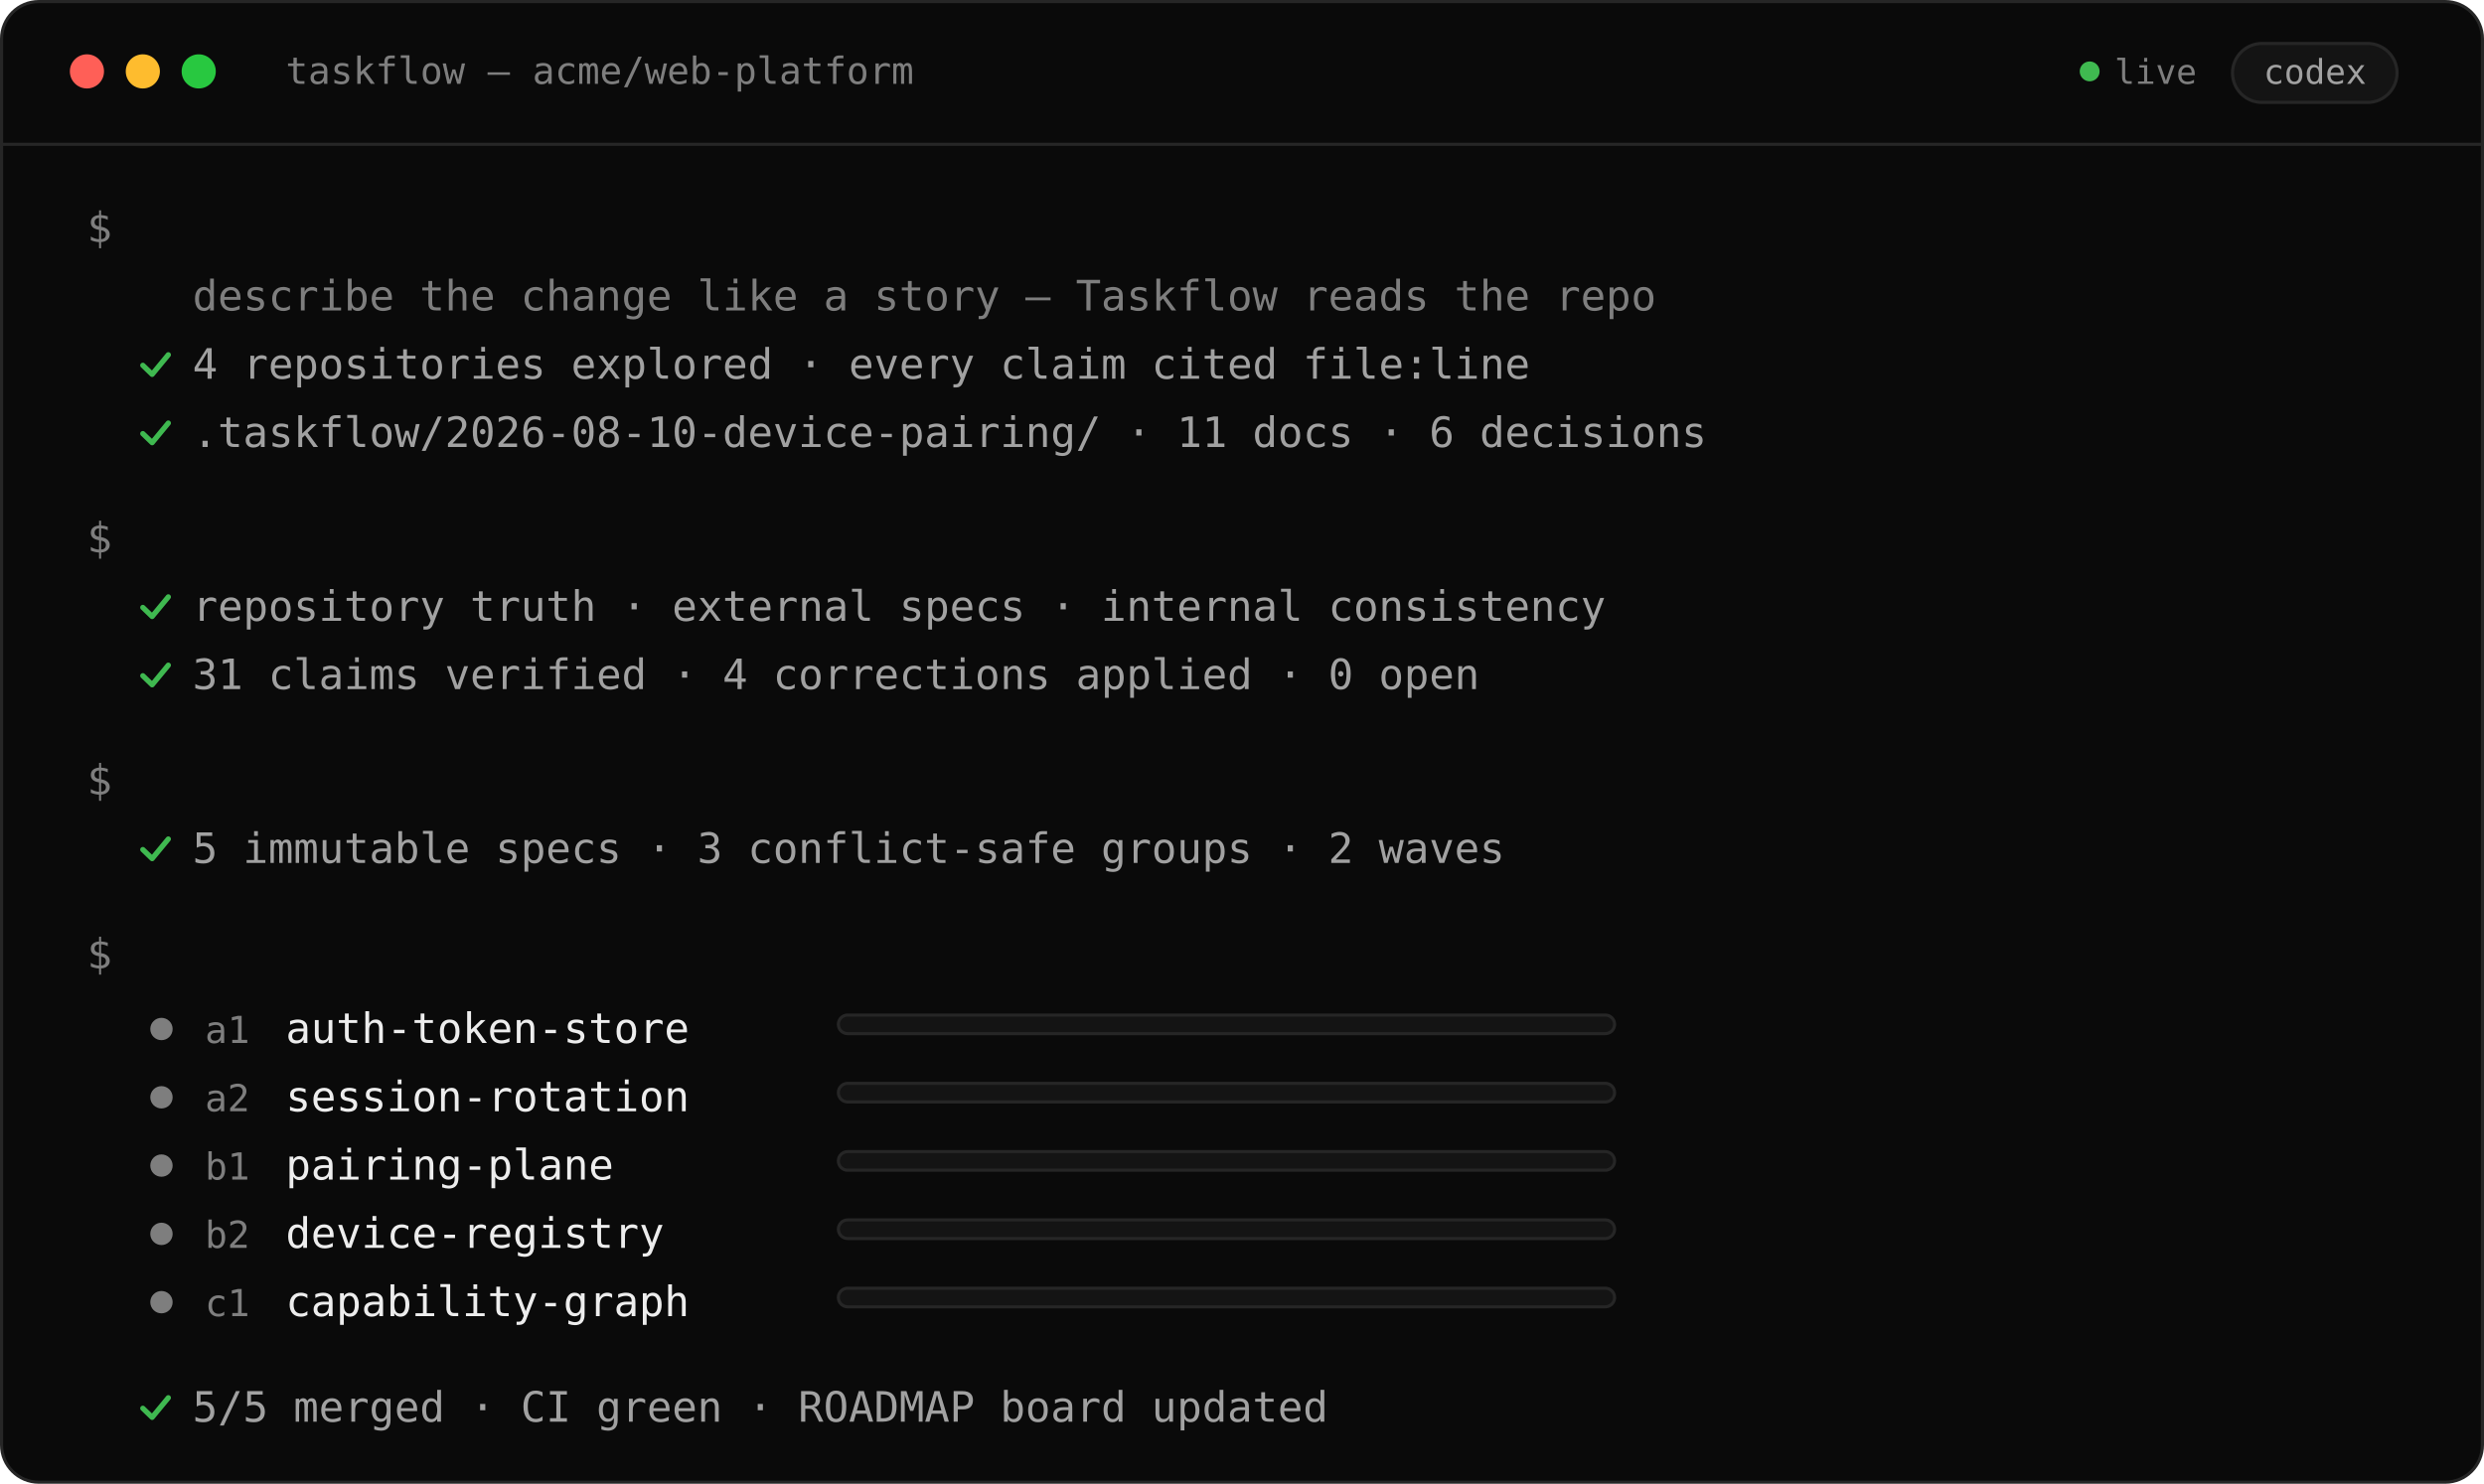
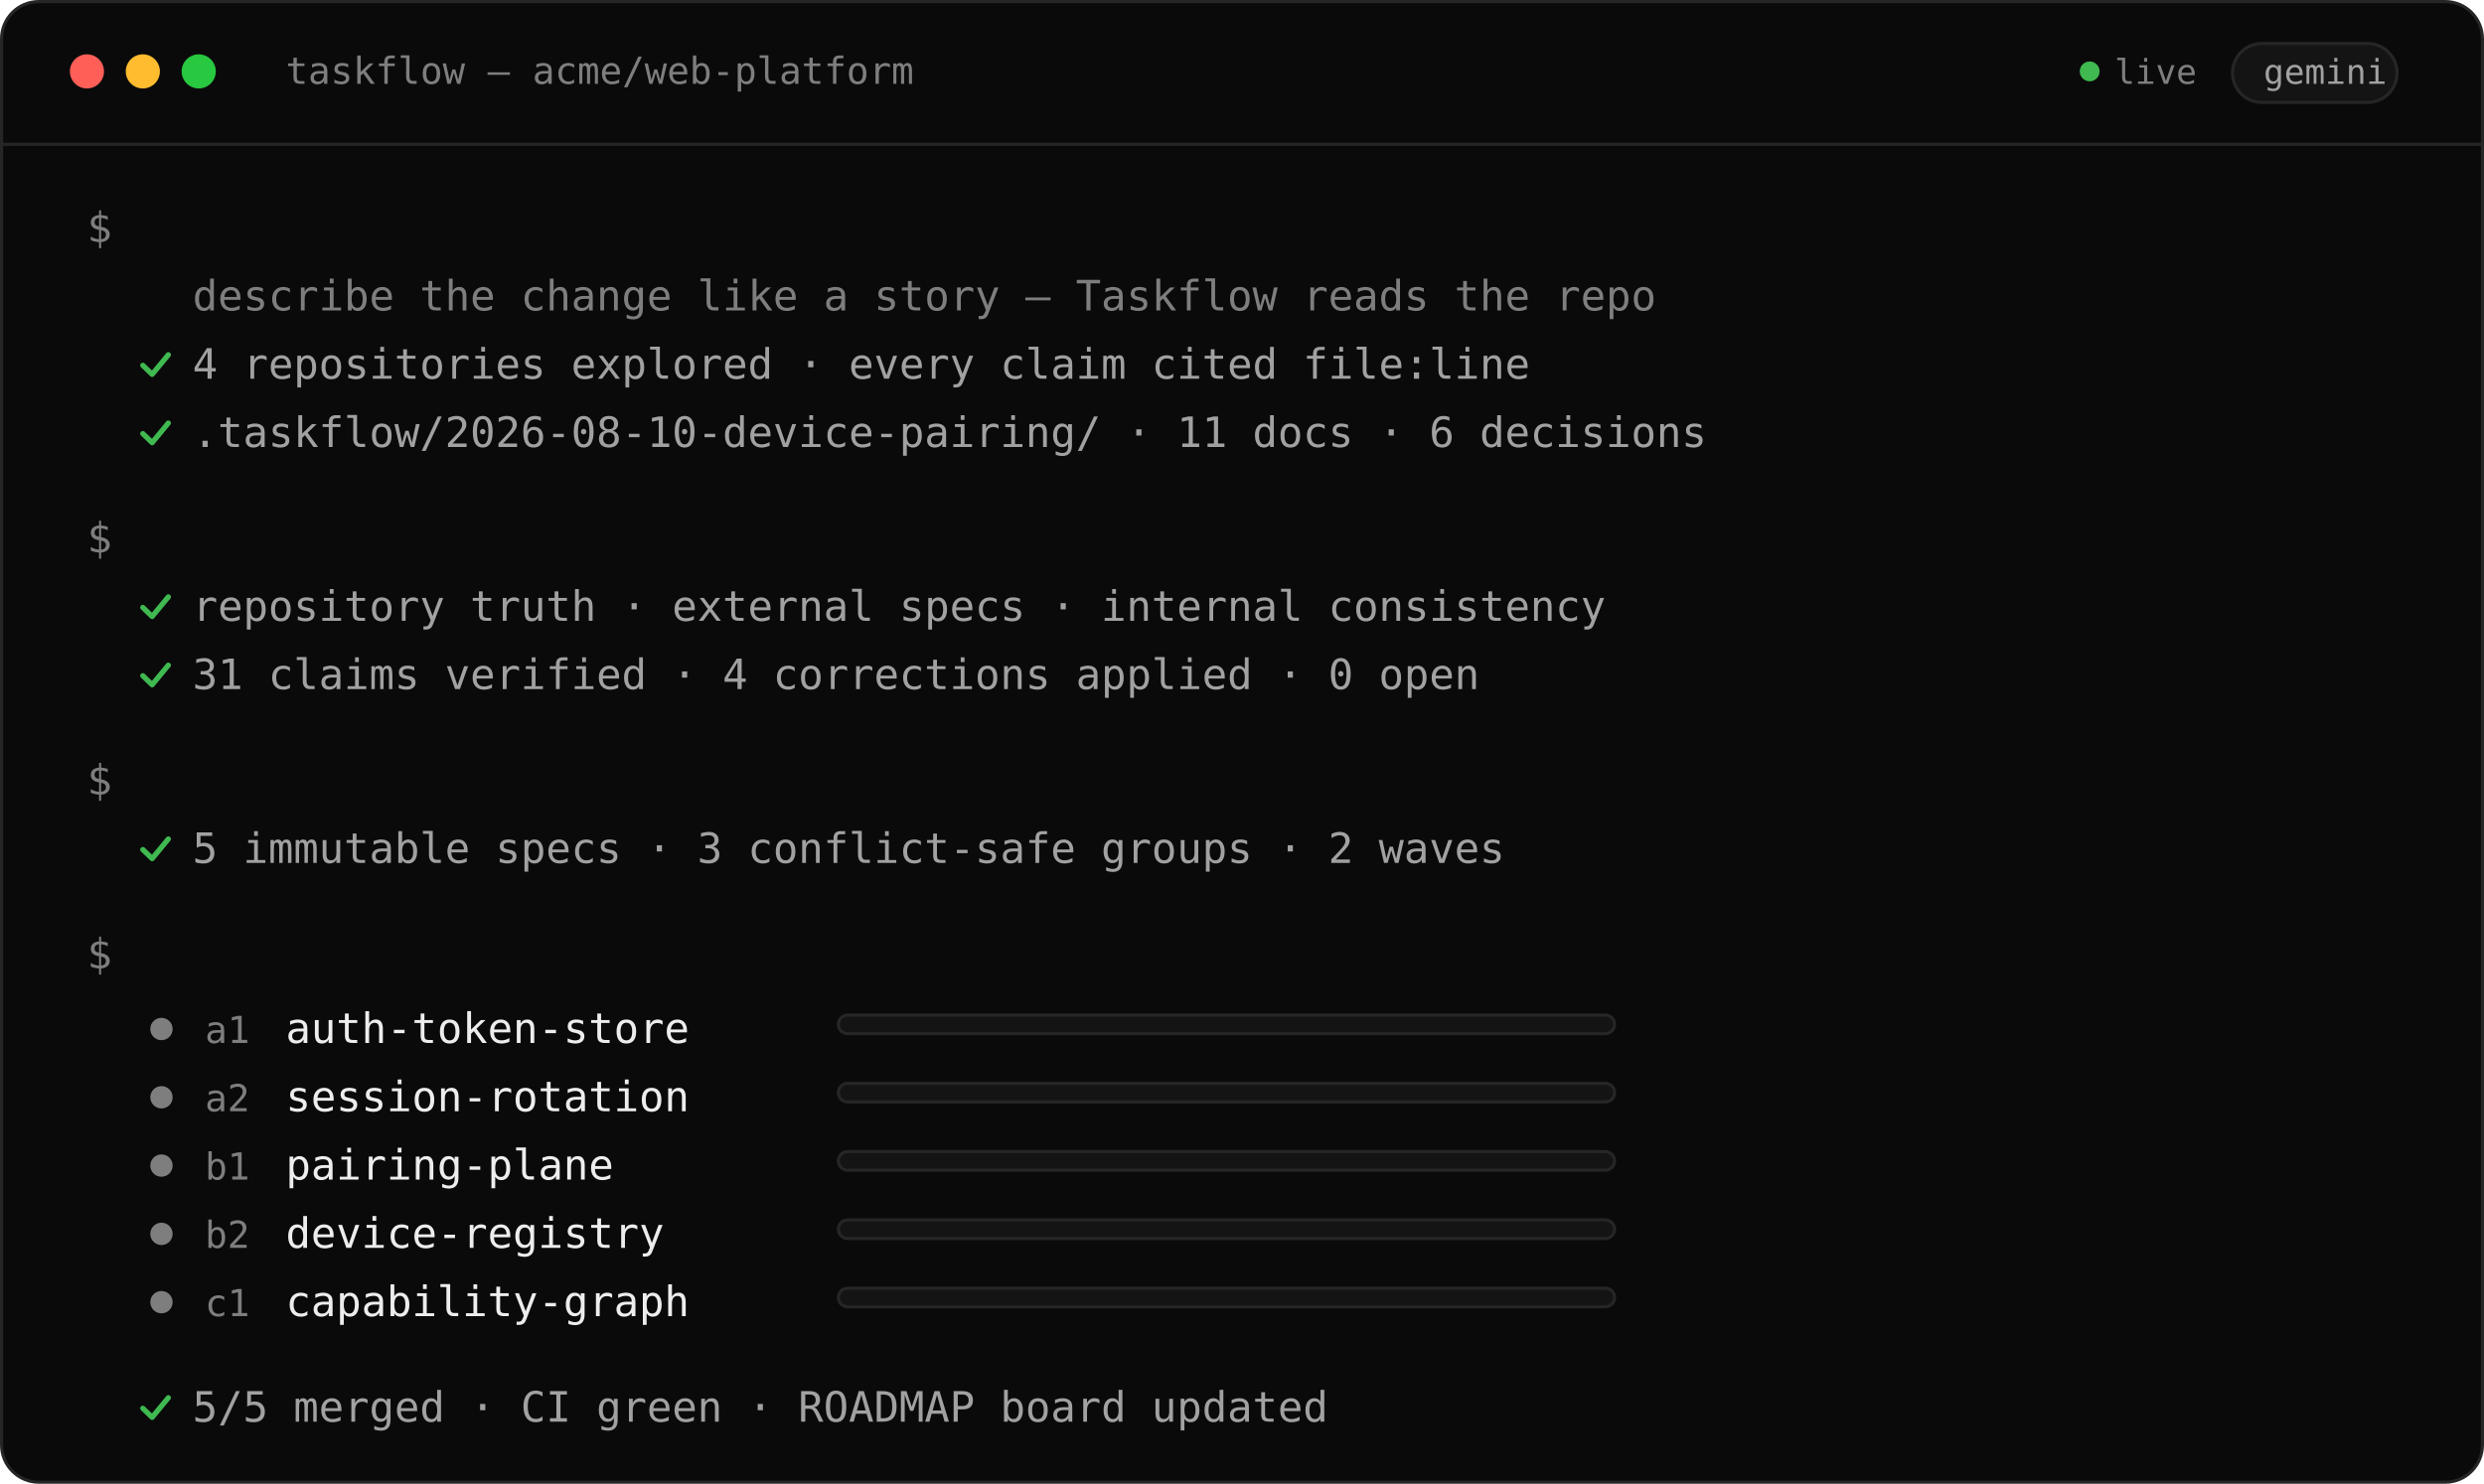
<svg xmlns="http://www.w3.org/2000/svg" width="800" height="478" viewBox="0 0 800 478" font-family="ui-monospace,SFMono-Regular,'SF Mono',Menlo,Consolas,'DejaVu Sans Mono',monospace" role="img" aria-label="Terminal recording of the four Taskflow stages. /taskflow-plan device-pairing explores the repositories and writes eleven planning documents; /taskflow-review device-pairing verifies thirty-one claims and applies four corrections; /taskflow-tasks device-pairing writes five immutable task specs in three conflict-safe groups; /taskflow-execute device-pairing --parallel=4 --review=high runs them in parallel until all five are merged with CI green.">
  <defs>
    <clipPath id="t0">
      <rect x="43.2" y="64.5" height="20.25" width="0">
        <animate attributeName="width" dur="28.5s" repeatCount="indefinite" calcMode="discrete" keyTimes="0;0.018;0.019;0.021;0.023;0.024;0.026;0.028;0.029;0.031;0.033;0.034;0.036;0.038;0.04;0.041;0.043;0.045;0.046;0.048;0.05;0.051;0.053;0.055;0.057;0.058;0.06;0.062;0.063;0.065;0.067;1" values="0;0;10.1;18.2;26.3;34.4;42.5;50.6;58.7;66.8;74.9;83;91.1;99.2;107.3;115.4;123.5;131.6;139.7;147.8;155.9;164;172.1;180.2;188.3;196.4;204.5;212.6;220.7;228.8;236.9;236.9" />
      </rect>
    </clipPath>
    <clipPath id="t1">
      <rect x="43.2" y="164.5" height="20.25" width="0">
        <animate attributeName="width" dur="28.5s" repeatCount="indefinite" calcMode="discrete" keyTimes="0;0.147;0.149;0.15;0.152;0.153;0.155;0.156;0.158;0.159;0.161;0.162;0.164;0.165;0.167;0.168;0.169;0.171;0.172;0.174;0.175;0.177;0.178;0.18;0.181;0.183;0.184;0.186;0.187;0.189;0.19;0.192;0.193;1" values="0;0;10.1;18.2;26.3;34.4;42.5;50.6;58.7;66.8;74.9;83;91.1;99.2;107.3;115.4;123.5;131.6;139.7;147.8;155.9;164;172.1;180.2;188.3;196.4;204.5;212.6;220.7;228.8;236.9;245;253.1;253.1" />
      </rect>
    </clipPath>
    <clipPath id="t2">
      <rect x="43.2" y="242.5" height="20.25" width="0">
        <animate attributeName="width" dur="28.5s" repeatCount="indefinite" calcMode="discrete" keyTimes="0;0.253;0.254;0.255;0.257;0.258;0.26;0.261;0.262;0.264;0.265;0.267;0.268;0.269;0.271;0.272;0.274;0.275;0.276;0.278;0.279;0.281;0.282;0.284;0.285;0.286;0.288;0.289;0.291;0.292;0.293;0.295;1" values="0;0;10.1;18.2;26.3;34.4;42.5;50.6;58.7;66.8;74.9;83;91.1;99.2;107.3;115.4;123.5;131.6;139.7;147.8;155.9;164;172.1;180.2;188.3;196.4;204.5;212.6;220.7;228.8;236.9;245;245" />
      </rect>
    </clipPath>
    <clipPath id="t3">
      <rect x="43.2" y="298.5" height="20.25" width="0">
        <animate attributeName="width" dur="28.5s" repeatCount="indefinite" calcMode="discrete" keyTimes="0;0.33;0.331;0.332;0.333;0.334;0.335;0.337;0.338;0.339;0.34;0.341;0.342;0.343;0.345;0.346;0.347;0.348;0.349;0.35;0.351;0.352;0.354;0.355;0.356;0.357;0.358;0.359;0.36;0.361;0.363;0.364;0.365;0.366;0.367;0.368;0.369;0.37;0.372;0.373;0.374;0.375;0.376;0.377;0.378;0.38;0.381;0.382;0.383;0.384;0.385;0.386;0.387;0.389;0.39;0.391;0.392;0.393;0.394;0.395;0.396;1" values="0;0;10.1;18.2;26.3;34.4;42.5;50.6;58.7;66.8;74.9;83;91.1;99.2;107.3;115.4;123.5;131.6;139.7;147.8;155.9;164;172.1;180.2;188.3;196.4;204.5;212.6;220.7;228.8;236.9;245;253.1;261.2;269.3;277.4;285.5;293.6;301.7;309.8;317.9;326;334.1;342.2;350.3;358.4;366.5;374.6;382.7;390.8;398.9;407;415.1;423.2;431.3;439.4;447.5;455.6;463.7;471.8;479.9;479.9" />
      </rect>
    </clipPath>
  </defs>
  <rect x="0.5" y="0.5" width="799" height="477" rx="12" fill="#0a0a0a" stroke="#262626" />
  <path d="M0.5 46.5 H799.5" stroke="#262626" />
  <circle cx="28" cy="23" r="5.5" fill="#ff5f57" />
  <circle cx="46" cy="23" r="5.5" fill="#febc2e" />
  <circle cx="64" cy="23" r="5.5" fill="#28c840" />
  <text x="92" y="27" fill="#7e7e7e" font-size="12" font-weight="400" textLength="201.6" lengthAdjust="spacingAndGlyphs">taskflow — acme/web-platform</text>
  <rect x="719" y="14" width="53" height="19" rx="9.5" fill="#141414" stroke="#262626" />
-   <text x="729" y="27" fill="#a1a1a1" font-size="11" font-weight="400" textLength="33" lengthAdjust="spacingAndGlyphs">codex</text>
+   <text x="729" y="27" fill="#a1a1a1" font-size="11" font-weight="400" textLength="33" lengthAdjust="spacingAndGlyphs">gemini</text>
  <circle cx="673" cy="23" r="3.2" fill="#3fb950">
    <animate attributeName="opacity" values="1;0.3;1" dur="1.8s" repeatCount="indefinite" />
  </circle>
  <text x="681" y="27" fill="#7e7e7e" font-size="11" font-weight="400" textLength="26.4" lengthAdjust="spacingAndGlyphs">live</text>
  <g>
    <animate attributeName="opacity" dur="28.5s" repeatCount="indefinite" keyTimes="0;0.014;0.024;0.947;0.972;1" values="0;0;1;1;0;0" />
    <text x="28" y="78" fill="#7e7e7e" font-size="13.5" font-weight="400" textLength="8.1" lengthAdjust="spacingAndGlyphs">$</text>
    <g clip-path="url(#t0)">
      <text x="44.2" y="78" fill="#ededed" font-size="13.5" font-weight="500" textLength="234.9" lengthAdjust="spacingAndGlyphs">/taskflow-plan device-pairing</text>
    </g>
  </g>
  <rect y="66" width="8.1" height="14.5" fill="#ededed" opacity="0" x="44.2">
    <animate attributeName="x" dur="28.5s" repeatCount="indefinite" calcMode="discrete" keyTimes="0;0.018;0.019;0.021;0.023;0.024;0.026;0.028;0.029;0.031;0.033;0.034;0.036;0.038;0.04;0.041;0.043;0.045;0.046;0.048;0.05;0.051;0.053;0.055;0.057;0.058;0.06;0.062;0.063;0.065;0.067;1" values="44.2;44.2;52.3;60.4;68.5;76.6;84.7;92.8;100.9;109;117.1;125.2;133.3;141.4;149.5;157.6;165.7;173.8;181.9;190;198.1;206.2;214.3;222.4;230.5;238.6;246.7;254.8;262.9;271;279.1;279.1" />
    <animate attributeName="opacity" dur="28.5s" repeatCount="indefinite" keyTimes="0;0.016;0.018;0.082;0.084;1" values="0;0;0.85;0.85;0;0" />
  </rect>
  <g>
    <animate attributeName="opacity" dur="28.5s" repeatCount="indefinite" keyTimes="0;0.075;0.085;0.947;0.972;1" values="0;0;1;1;0;0" />
    <text x="62" y="100" fill="#7e7e7e" font-size="13.5" font-weight="400" textLength="469.8" lengthAdjust="spacingAndGlyphs">describe the change like a story — Taskflow reads the repo</text>
  </g>
  <g>
    <animate attributeName="opacity" dur="28.5s" repeatCount="indefinite" keyTimes="0;0.096;0.106;0.947;0.972;1" values="0;0;1;1;0;0" />
    <path transform="translate(46,113.4)" d="M0 4.3 L3 7.2 L8.2 0.9" fill="none" stroke="#3fb950" stroke-width="1.7" stroke-linecap="round" stroke-linejoin="round" />
    <text x="62" y="122" fill="#a1a1a1" font-size="13.5" font-weight="400" textLength="429.3" lengthAdjust="spacingAndGlyphs">4 repositories explored · every claim cited file:line</text>
  </g>
  <g>
    <animate attributeName="opacity" dur="28.5s" repeatCount="indefinite" keyTimes="0;0.118;0.127;0.947;0.972;1" values="0;0;1;1;0;0" />
    <path transform="translate(46,135.4)" d="M0 4.3 L3 7.2 L8.2 0.9" fill="none" stroke="#3fb950" stroke-width="1.7" stroke-linecap="round" stroke-linejoin="round" />
    <text x="62" y="144" fill="#a1a1a1" font-size="13.5" font-weight="400" textLength="486" lengthAdjust="spacingAndGlyphs">.taskflow/2026-08-10-device-pairing/ · 11 docs · 6 decisions</text>
  </g>
  <g>
    <animate attributeName="opacity" dur="28.5s" repeatCount="indefinite" keyTimes="0;0.144;0.154;0.947;0.972;1" values="0;0;1;1;0;0" />
    <text x="28" y="178" fill="#7e7e7e" font-size="13.5" font-weight="400" textLength="8.1" lengthAdjust="spacingAndGlyphs">$</text>
    <g clip-path="url(#t1)">
      <text x="44.2" y="178" fill="#ededed" font-size="13.5" font-weight="500" textLength="251.1" lengthAdjust="spacingAndGlyphs">/taskflow-review device-pairing</text>
    </g>
  </g>
  <rect y="166" width="8.1" height="14.5" fill="#ededed" opacity="0" x="44.2">
    <animate attributeName="x" dur="28.5s" repeatCount="indefinite" calcMode="discrete" keyTimes="0;0.147;0.149;0.15;0.152;0.153;0.155;0.156;0.158;0.159;0.161;0.162;0.164;0.165;0.167;0.168;0.169;0.171;0.172;0.174;0.175;0.177;0.178;0.18;0.181;0.183;0.184;0.186;0.187;0.189;0.19;0.192;0.193;1" values="44.2;44.2;52.3;60.4;68.5;76.6;84.7;92.8;100.9;109;117.1;125.2;133.3;141.4;149.5;157.6;165.7;173.8;181.9;190;198.1;206.2;214.3;222.4;230.5;238.6;246.7;254.8;262.9;271;279.1;287.2;295.3;295.3" />
    <animate attributeName="opacity" dur="28.5s" repeatCount="indefinite" keyTimes="0;0.146;0.147;0.209;0.211;1" values="0;0;0.85;0.85;0;0" />
  </rect>
  <g>
    <animate attributeName="opacity" dur="28.5s" repeatCount="indefinite" keyTimes="0;0.204;0.213;0.947;0.972;1" values="0;0;1;1;0;0" />
    <path transform="translate(46,191.4)" d="M0 4.3 L3 7.2 L8.2 0.9" fill="none" stroke="#3fb950" stroke-width="1.7" stroke-linecap="round" stroke-linejoin="round" />
    <text x="62" y="200" fill="#a1a1a1" font-size="13.5" font-weight="400" textLength="453.6" lengthAdjust="spacingAndGlyphs">repository truth · external specs · internal consistency</text>
  </g>
  <g>
    <animate attributeName="opacity" dur="28.5s" repeatCount="indefinite" keyTimes="0;0.225;0.234;0.947;0.972;1" values="0;0;1;1;0;0" />
    <path transform="translate(46,213.4)" d="M0 4.3 L3 7.2 L8.2 0.9" fill="none" stroke="#3fb950" stroke-width="1.7" stroke-linecap="round" stroke-linejoin="round" />
    <text x="62" y="222" fill="#a1a1a1" font-size="13.5" font-weight="400" textLength="413.1" lengthAdjust="spacingAndGlyphs">31 claims verified · 4 corrections applied · 0 open</text>
  </g>
  <g>
    <animate attributeName="opacity" dur="28.5s" repeatCount="indefinite" keyTimes="0;0.249;0.259;0.947;0.972;1" values="0;0;1;1;0;0" />
    <text x="28" y="256" fill="#7e7e7e" font-size="13.5" font-weight="400" textLength="8.1" lengthAdjust="spacingAndGlyphs">$</text>
    <g clip-path="url(#t2)">
      <text x="44.2" y="256" fill="#ededed" font-size="13.5" font-weight="500" textLength="243" lengthAdjust="spacingAndGlyphs">/taskflow-tasks device-pairing</text>
    </g>
  </g>
  <rect y="244" width="8.1" height="14.5" fill="#ededed" opacity="0" x="44.2">
    <animate attributeName="x" dur="28.5s" repeatCount="indefinite" calcMode="discrete" keyTimes="0;0.253;0.254;0.255;0.257;0.258;0.26;0.261;0.262;0.264;0.265;0.267;0.268;0.269;0.271;0.272;0.274;0.275;0.276;0.278;0.279;0.281;0.282;0.284;0.285;0.286;0.288;0.289;0.291;0.292;0.293;0.295;1" values="44.2;44.2;52.3;60.4;68.5;76.6;84.7;92.8;100.9;109;117.1;125.2;133.3;141.4;149.5;157.6;165.7;173.8;181.9;190;198.1;206.2;214.3;222.4;230.5;238.6;246.7;254.8;262.9;271;279.1;287.2;287.2" />
    <animate attributeName="opacity" dur="28.5s" repeatCount="indefinite" keyTimes="0;0.251;0.253;0.311;0.312;1" values="0;0;0.85;0.85;0;0" />
  </rect>
  <g>
    <animate attributeName="opacity" dur="28.5s" repeatCount="indefinite" keyTimes="0;0.307;0.317;0.947;0.972;1" values="0;0;1;1;0;0" />
    <path transform="translate(46,269.4)" d="M0 4.3 L3 7.2 L8.2 0.9" fill="none" stroke="#3fb950" stroke-width="1.7" stroke-linecap="round" stroke-linejoin="round" />
    <text x="62" y="278" fill="#a1a1a1" font-size="13.5" font-weight="400" textLength="421.2" lengthAdjust="spacingAndGlyphs">5 immutable specs · 3 conflict-safe groups · 2 waves</text>
  </g>
  <g>
    <animate attributeName="opacity" dur="28.5s" repeatCount="indefinite" keyTimes="0;0.326;0.336;0.947;0.972;1" values="0;0;1;1;0;0" />
    <text x="28" y="312" fill="#7e7e7e" font-size="13.5" font-weight="400" textLength="8.1" lengthAdjust="spacingAndGlyphs">$</text>
    <g clip-path="url(#t3)">
      <text x="44.2" y="312" fill="#ededed" font-size="13.5" font-weight="500" textLength="477.9" lengthAdjust="spacingAndGlyphs">/taskflow-execute device-pairing --parallel=4 --review=high</text>
    </g>
  </g>
  <rect y="300" width="8.1" height="14.5" fill="#ededed" opacity="0" x="44.2">
    <animate attributeName="x" dur="28.5s" repeatCount="indefinite" calcMode="discrete" keyTimes="0;0.33;0.331;0.332;0.333;0.334;0.335;0.337;0.338;0.339;0.34;0.341;0.342;0.343;0.345;0.346;0.347;0.348;0.349;0.35;0.351;0.352;0.354;0.355;0.356;0.357;0.358;0.359;0.36;0.361;0.363;0.364;0.365;0.366;0.367;0.368;0.369;0.37;0.372;0.373;0.374;0.375;0.376;0.377;0.378;0.38;0.381;0.382;0.383;0.384;0.385;0.386;0.387;0.389;0.39;0.391;0.392;0.393;0.394;0.395;0.396;1" values="44.2;44.2;52.3;60.4;68.5;76.6;84.7;92.8;100.9;109;117.1;125.2;133.3;141.4;149.5;157.6;165.7;173.8;181.9;190;198.1;206.2;214.3;222.4;230.5;238.6;246.7;254.8;262.9;271;279.1;287.2;295.3;303.4;311.5;319.6;327.7;335.8;343.9;352;360.1;368.2;376.3;384.4;392.5;400.6;408.7;416.8;424.9;433;441.1;449.2;457.3;465.4;473.5;481.6;489.7;497.8;505.9;514;522.1;522.1" />
    <animate attributeName="opacity" dur="28.5s" repeatCount="indefinite" keyTimes="0;0.328;0.33;0.412;0.414;1" values="0;0;0.85;0.85;0;0" />
  </rect>
  <g>
    <animate attributeName="opacity" dur="28.5s" repeatCount="indefinite" keyTimes="0;0.411;0.42;0.947;0.972;1" values="0;0;1;1;0;0" />
    <circle cx="52" cy="331.5" r="3.6" fill="#7e7e7e">
      <animate attributeName="r" dur="28.5s" repeatCount="indefinite" calcMode="discrete" keyTimes="0;0.418;1" values="3.6;0;0" />
    </circle>
    <circle cx="52" cy="331.5" r="0" fill="#f5a623">
      <animate attributeName="opacity" dur="1.3s" repeatCount="indefinite" values="1;0.28;1" />
      <animate attributeName="r" dur="28.5s" repeatCount="indefinite" calcMode="discrete" keyTimes="0;0.418;0.512;1" values="0;3.6;0;0" />
    </circle>
    <circle cx="52" cy="331.5" r="3.6" fill="#3fb950" opacity="0">
      <animate attributeName="opacity" dur="28.5s" repeatCount="indefinite" keyTimes="0;0.512;0.519;0.947;0.972;1" values="0;0;1;1;0;0" />
    </circle>
    <text x="66" y="336" fill="#7e7e7e" font-size="12" font-weight="400" textLength="14.4" lengthAdjust="spacingAndGlyphs">a1</text>
    <text x="92" y="336" fill="#ededed" font-size="13.5" font-weight="400" textLength="129.6" lengthAdjust="spacingAndGlyphs">auth-token-store</text>
    <rect x="270" y="327" width="250" height="6" rx="3" fill="#141414" stroke="#262626" />
    <rect x="270" y="327" width="0" height="6" rx="3" fill="#ededed">
      <animate attributeName="width" dur="28.5s" repeatCount="indefinite" keyTimes="0;0.418;0.512;1" values="0;0;250;250" />
      <animate attributeName="fill" dur="28.5s" repeatCount="indefinite" calcMode="discrete" keyTimes="0;0.512;1" values="#ededed;#3fb950;#3fb950" />
    </rect>
    <g opacity="0">
      <text x="540" y="336" fill="#7e7e7e" font-size="12" font-weight="400" textLength="43.2" lengthAdjust="spacingAndGlyphs">queued</text>
      <animate attributeName="opacity" dur="28.5s" repeatCount="indefinite" keyTimes="0;0.411;0.419;0.413;0.418;1" values="0;0;1;1;0;0" />
    </g>
    <g opacity="0">
      <text x="540" y="336" fill="#f5a623" font-size="12" font-weight="400" textLength="50.4" lengthAdjust="spacingAndGlyphs">running</text>
      <animate attributeName="opacity" dur="28.5s" repeatCount="indefinite" keyTimes="0;0.418;0.424;0.507;0.512;1" values="0;0;1;1;0;0" />
    </g>
    <g opacity="0">
      <text x="540" y="336" fill="#3fb950" font-size="12" font-weight="400" textLength="43.2" lengthAdjust="spacingAndGlyphs">merged</text>
      <text x="630" y="336" fill="#7e7e7e" font-size="12" font-weight="400" textLength="50.4" lengthAdjust="spacingAndGlyphs">PR #128</text>
      <animate attributeName="opacity" dur="28.5s" repeatCount="indefinite" keyTimes="0;0.512;0.521;0.947;0.972;1" values="0;0;1;1;0;0" />
    </g>
  </g>
  <g>
    <animate attributeName="opacity" dur="28.5s" repeatCount="indefinite" keyTimes="0;0.419;0.429;0.947;0.972;1" values="0;0;1;1;0;0" />
    <circle cx="52" cy="353.5" r="3.6" fill="#7e7e7e">
      <animate attributeName="r" dur="28.5s" repeatCount="indefinite" calcMode="discrete" keyTimes="0;0.428;1" values="3.6;0;0" />
    </circle>
    <circle cx="52" cy="353.5" r="0" fill="#f5a623">
      <animate attributeName="opacity" dur="1.3s" repeatCount="indefinite" values="1;0.28;1" />
      <animate attributeName="r" dur="28.5s" repeatCount="indefinite" calcMode="discrete" keyTimes="0;0.428;0.554;1" values="0;3.6;0;0" />
    </circle>
    <circle cx="52" cy="353.5" r="3.6" fill="#3fb950" opacity="0">
      <animate attributeName="opacity" dur="28.5s" repeatCount="indefinite" keyTimes="0;0.554;0.561;0.947;0.972;1" values="0;0;1;1;0;0" />
    </circle>
    <text x="66" y="358" fill="#7e7e7e" font-size="12" font-weight="400" textLength="14.4" lengthAdjust="spacingAndGlyphs">a2</text>
    <text x="92" y="358" fill="#ededed" font-size="13.5" font-weight="400" textLength="129.6" lengthAdjust="spacingAndGlyphs">session-rotation</text>
    <rect x="270" y="349" width="250" height="6" rx="3" fill="#141414" stroke="#262626" />
    <rect x="270" y="349" width="0" height="6" rx="3" fill="#ededed">
      <animate attributeName="width" dur="28.5s" repeatCount="indefinite" keyTimes="0;0.428;0.554;1" values="0;0;250;250" />
      <animate attributeName="fill" dur="28.5s" repeatCount="indefinite" calcMode="discrete" keyTimes="0;0.554;1" values="#ededed;#3fb950;#3fb950" />
    </rect>
    <g opacity="0">
      <text x="540" y="358" fill="#7e7e7e" font-size="12" font-weight="400" textLength="43.2" lengthAdjust="spacingAndGlyphs">queued</text>
      <animate attributeName="opacity" dur="28.5s" repeatCount="indefinite" keyTimes="0;0.419;0.428;0.424;0.428;1" values="0;0;1;1;0;0" />
    </g>
    <g opacity="0">
      <text x="540" y="358" fill="#f5a623" font-size="12" font-weight="400" textLength="50.4" lengthAdjust="spacingAndGlyphs">running</text>
      <animate attributeName="opacity" dur="28.5s" repeatCount="indefinite" keyTimes="0;0.428;0.434;0.549;0.554;1" values="0;0;1;1;0;0" />
    </g>
    <g opacity="0">
      <text x="540" y="358" fill="#3fb950" font-size="12" font-weight="400" textLength="43.2" lengthAdjust="spacingAndGlyphs">merged</text>
      <text x="630" y="358" fill="#7e7e7e" font-size="12" font-weight="400" textLength="50.4" lengthAdjust="spacingAndGlyphs">PR #129</text>
      <animate attributeName="opacity" dur="28.5s" repeatCount="indefinite" keyTimes="0;0.554;0.563;0.947;0.972;1" values="0;0;1;1;0;0" />
    </g>
  </g>
  <g>
    <animate attributeName="opacity" dur="28.5s" repeatCount="indefinite" keyTimes="0;0.428;0.438;0.947;0.972;1" values="0;0;1;1;0;0" />
    <circle cx="52" cy="375.5" r="3.6" fill="#7e7e7e">
      <animate attributeName="r" dur="28.5s" repeatCount="indefinite" calcMode="discrete" keyTimes="0;0.456;1" values="3.6;0;0" />
    </circle>
    <circle cx="52" cy="375.5" r="0" fill="#f5a623">
      <animate attributeName="opacity" dur="1.3s" repeatCount="indefinite" values="1;0.28;1" />
      <animate attributeName="r" dur="28.5s" repeatCount="indefinite" calcMode="discrete" keyTimes="0;0.456;0.618;1" values="0;3.6;0;0" />
    </circle>
    <circle cx="52" cy="375.5" r="3.6" fill="#3fb950" opacity="0">
      <animate attributeName="opacity" dur="28.5s" repeatCount="indefinite" keyTimes="0;0.618;0.625;0.947;0.972;1" values="0;0;1;1;0;0" />
    </circle>
    <text x="66" y="380" fill="#7e7e7e" font-size="12" font-weight="400" textLength="14.4" lengthAdjust="spacingAndGlyphs">b1</text>
    <text x="92" y="380" fill="#ededed" font-size="13.5" font-weight="400" textLength="105.3" lengthAdjust="spacingAndGlyphs">pairing-plane</text>
    <rect x="270" y="371" width="250" height="6" rx="3" fill="#141414" stroke="#262626" />
    <rect x="270" y="371" width="0" height="6" rx="3" fill="#ededed">
      <animate attributeName="width" dur="28.5s" repeatCount="indefinite" keyTimes="0;0.456;0.618;1" values="0;0;250;250" />
      <animate attributeName="fill" dur="28.5s" repeatCount="indefinite" calcMode="discrete" keyTimes="0;0.618;1" values="#ededed;#3fb950;#3fb950" />
    </rect>
    <g opacity="0">
      <text x="540" y="380" fill="#7e7e7e" font-size="12" font-weight="400" textLength="43.2" lengthAdjust="spacingAndGlyphs">queued</text>
      <animate attributeName="opacity" dur="28.5s" repeatCount="indefinite" keyTimes="0;0.428;0.437;0.452;0.456;1" values="0;0;1;1;0;0" />
    </g>
    <g opacity="0">
      <text x="540" y="380" fill="#f5a623" font-size="12" font-weight="400" textLength="50.4" lengthAdjust="spacingAndGlyphs">running</text>
      <animate attributeName="opacity" dur="28.5s" repeatCount="indefinite" keyTimes="0;0.456;0.462;0.612;0.618;1" values="0;0;1;1;0;0" />
    </g>
    <g opacity="0">
      <text x="540" y="380" fill="#3fb950" font-size="12" font-weight="400" textLength="43.2" lengthAdjust="spacingAndGlyphs">merged</text>
      <text x="630" y="380" fill="#7e7e7e" font-size="12" font-weight="400" textLength="50.4" lengthAdjust="spacingAndGlyphs">PR #130</text>
      <animate attributeName="opacity" dur="28.5s" repeatCount="indefinite" keyTimes="0;0.618;0.626;0.947;0.972;1" values="0;0;1;1;0;0" />
    </g>
  </g>
  <g>
    <animate attributeName="opacity" dur="28.5s" repeatCount="indefinite" keyTimes="0;0.437;0.447;0.947;0.972;1" values="0;0;1;1;0;0" />
    <circle cx="52" cy="397.5" r="3.6" fill="#7e7e7e">
      <animate attributeName="r" dur="28.5s" repeatCount="indefinite" calcMode="discrete" keyTimes="0;0.523;1" values="3.6;0;0" />
    </circle>
    <circle cx="52" cy="397.5" r="0" fill="#f5a623">
      <animate attributeName="opacity" dur="1.3s" repeatCount="indefinite" values="1;0.28;1" />
      <animate attributeName="r" dur="28.5s" repeatCount="indefinite" calcMode="discrete" keyTimes="0;0.523;0.681;1" values="0;3.6;0;0" />
    </circle>
    <circle cx="52" cy="397.5" r="3.6" fill="#3fb950" opacity="0">
      <animate attributeName="opacity" dur="28.5s" repeatCount="indefinite" keyTimes="0;0.681;0.688;0.947;0.972;1" values="0;0;1;1;0;0" />
    </circle>
    <text x="66" y="402" fill="#7e7e7e" font-size="12" font-weight="400" textLength="14.4" lengthAdjust="spacingAndGlyphs">b2</text>
    <text x="92" y="402" fill="#ededed" font-size="13.5" font-weight="400" textLength="121.5" lengthAdjust="spacingAndGlyphs">device-registry</text>
    <rect x="270" y="393" width="250" height="6" rx="3" fill="#141414" stroke="#262626" />
    <rect x="270" y="393" width="0" height="6" rx="3" fill="#ededed">
      <animate attributeName="width" dur="28.5s" repeatCount="indefinite" keyTimes="0;0.523;0.681;1" values="0;0;250;250" />
      <animate attributeName="fill" dur="28.5s" repeatCount="indefinite" calcMode="discrete" keyTimes="0;0.681;1" values="#ededed;#3fb950;#3fb950" />
    </rect>
    <g opacity="0">
      <text x="540" y="402" fill="#7e7e7e" font-size="12" font-weight="400" textLength="43.2" lengthAdjust="spacingAndGlyphs">queued</text>
      <animate attributeName="opacity" dur="28.5s" repeatCount="indefinite" keyTimes="0;0.437;0.446;0.519;0.523;1" values="0;0;1;1;0;0" />
    </g>
    <g opacity="0">
      <text x="540" y="402" fill="#f5a623" font-size="12" font-weight="400" textLength="50.4" lengthAdjust="spacingAndGlyphs">running</text>
      <animate attributeName="opacity" dur="28.5s" repeatCount="indefinite" keyTimes="0;0.523;0.529;0.675;0.681;1" values="0;0;1;1;0;0" />
    </g>
    <g opacity="0">
      <text x="540" y="402" fill="#3fb950" font-size="12" font-weight="400" textLength="43.2" lengthAdjust="spacingAndGlyphs">merged</text>
      <text x="630" y="402" fill="#7e7e7e" font-size="12" font-weight="400" textLength="50.4" lengthAdjust="spacingAndGlyphs">PR #131</text>
      <animate attributeName="opacity" dur="28.5s" repeatCount="indefinite" keyTimes="0;0.681;0.689;0.947;0.972;1" values="0;0;1;1;0;0" />
    </g>
  </g>
  <g>
    <animate attributeName="opacity" dur="28.5s" repeatCount="indefinite" keyTimes="0;0.446;0.455;0.947;0.972;1" values="0;0;1;1;0;0" />
    <circle cx="52" cy="419.5" r="3.6" fill="#7e7e7e">
      <animate attributeName="r" dur="28.5s" repeatCount="indefinite" calcMode="discrete" keyTimes="0;0.547;1" values="3.6;0;0" />
    </circle>
    <circle cx="52" cy="419.5" r="0" fill="#f5a623">
      <animate attributeName="opacity" dur="1.3s" repeatCount="indefinite" values="1;0.28;1" />
      <animate attributeName="r" dur="28.5s" repeatCount="indefinite" calcMode="discrete" keyTimes="0;0.547;0.744;1" values="0;3.6;0;0" />
    </circle>
    <circle cx="52" cy="419.5" r="3.6" fill="#3fb950" opacity="0">
      <animate attributeName="opacity" dur="28.5s" repeatCount="indefinite" keyTimes="0;0.744;0.751;0.947;0.972;1" values="0;0;1;1;0;0" />
    </circle>
    <text x="66" y="424" fill="#7e7e7e" font-size="12" font-weight="400" textLength="14.4" lengthAdjust="spacingAndGlyphs">c1</text>
    <text x="92" y="424" fill="#ededed" font-size="13.5" font-weight="400" textLength="129.6" lengthAdjust="spacingAndGlyphs">capability-graph</text>
    <rect x="270" y="415" width="250" height="6" rx="3" fill="#141414" stroke="#262626" />
    <rect x="270" y="415" width="0" height="6" rx="3" fill="#ededed">
      <animate attributeName="width" dur="28.5s" repeatCount="indefinite" keyTimes="0;0.547;0.744;1" values="0;0;250;250" />
      <animate attributeName="fill" dur="28.5s" repeatCount="indefinite" calcMode="discrete" keyTimes="0;0.744;1" values="#ededed;#3fb950;#3fb950" />
    </rect>
    <g opacity="0">
      <text x="540" y="424" fill="#7e7e7e" font-size="12" font-weight="400" textLength="43.2" lengthAdjust="spacingAndGlyphs">queued</text>
      <animate attributeName="opacity" dur="28.5s" repeatCount="indefinite" keyTimes="0;0.446;0.454;0.543;0.547;1" values="0;0;1;1;0;0" />
    </g>
    <g opacity="0">
      <text x="540" y="424" fill="#f5a623" font-size="12" font-weight="400" textLength="50.4" lengthAdjust="spacingAndGlyphs">running</text>
      <animate attributeName="opacity" dur="28.5s" repeatCount="indefinite" keyTimes="0;0.547;0.554;0.739;0.744;1" values="0;0;1;1;0;0" />
    </g>
    <g opacity="0">
      <text x="540" y="424" fill="#3fb950" font-size="12" font-weight="400" textLength="43.2" lengthAdjust="spacingAndGlyphs">merged</text>
      <text x="630" y="424" fill="#7e7e7e" font-size="12" font-weight="400" textLength="50.4" lengthAdjust="spacingAndGlyphs">PR #132</text>
      <animate attributeName="opacity" dur="28.5s" repeatCount="indefinite" keyTimes="0;0.744;0.753;0.947;0.972;1" values="0;0;1;1;0;0" />
    </g>
  </g>
  <g>
    <animate attributeName="opacity" dur="28.5s" repeatCount="indefinite" keyTimes="0;0.765;0.775;0.947;0.972;1" values="0;0;1;1;0;0" />
    <path transform="translate(46,449.4)" d="M0 4.3 L3 7.2 L8.2 0.9" fill="none" stroke="#3fb950" stroke-width="1.7" stroke-linecap="round" stroke-linejoin="round" />
    <text x="62" y="458" fill="#a1a1a1" font-size="13.5" font-weight="400" textLength="364.5" lengthAdjust="spacingAndGlyphs">5/5 merged · CI green · ROADMAP board updated</text>
  </g>
  <rect x="434.6" y="446" width="0" height="14.5" fill="#ededed">
    <animate attributeName="opacity" dur="1.1s" repeatCount="indefinite" values="0.85;0;0.85" />
    <animate attributeName="width" dur="28.5s" repeatCount="indefinite" calcMode="discrete" keyTimes="0;0.782;0.947;1" values="0;8.1;0;0" />
  </rect>
</svg>
